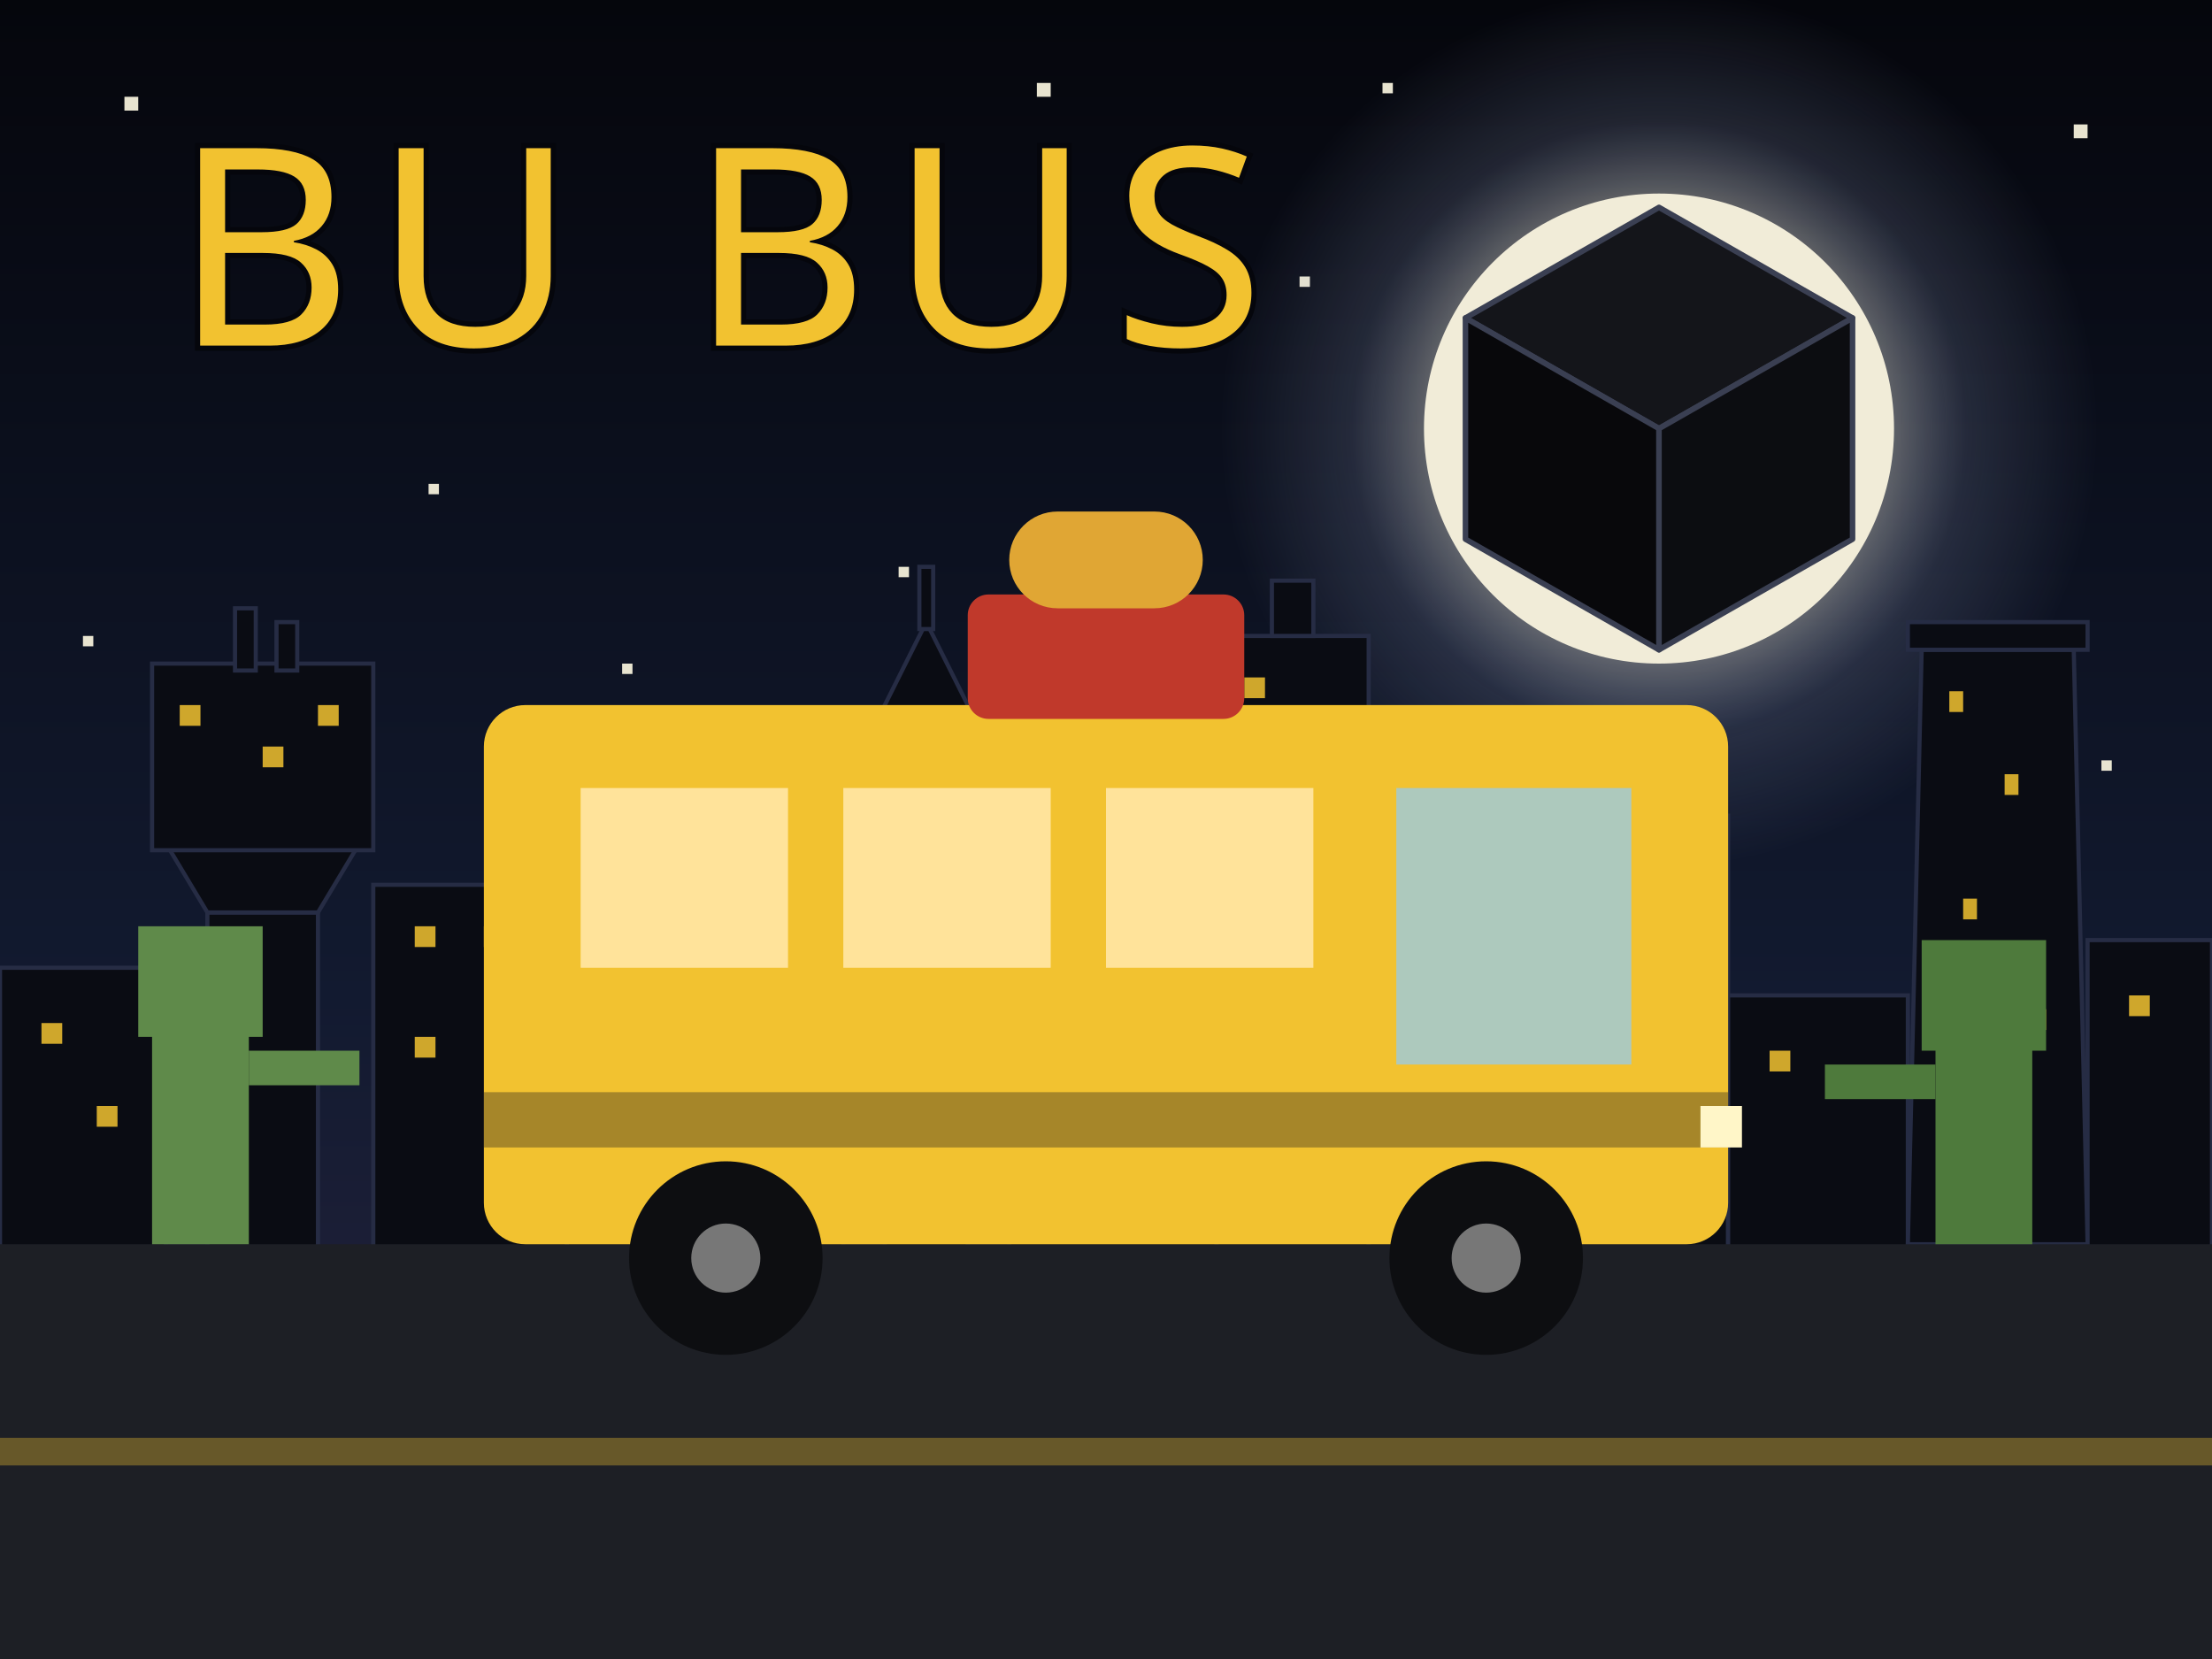
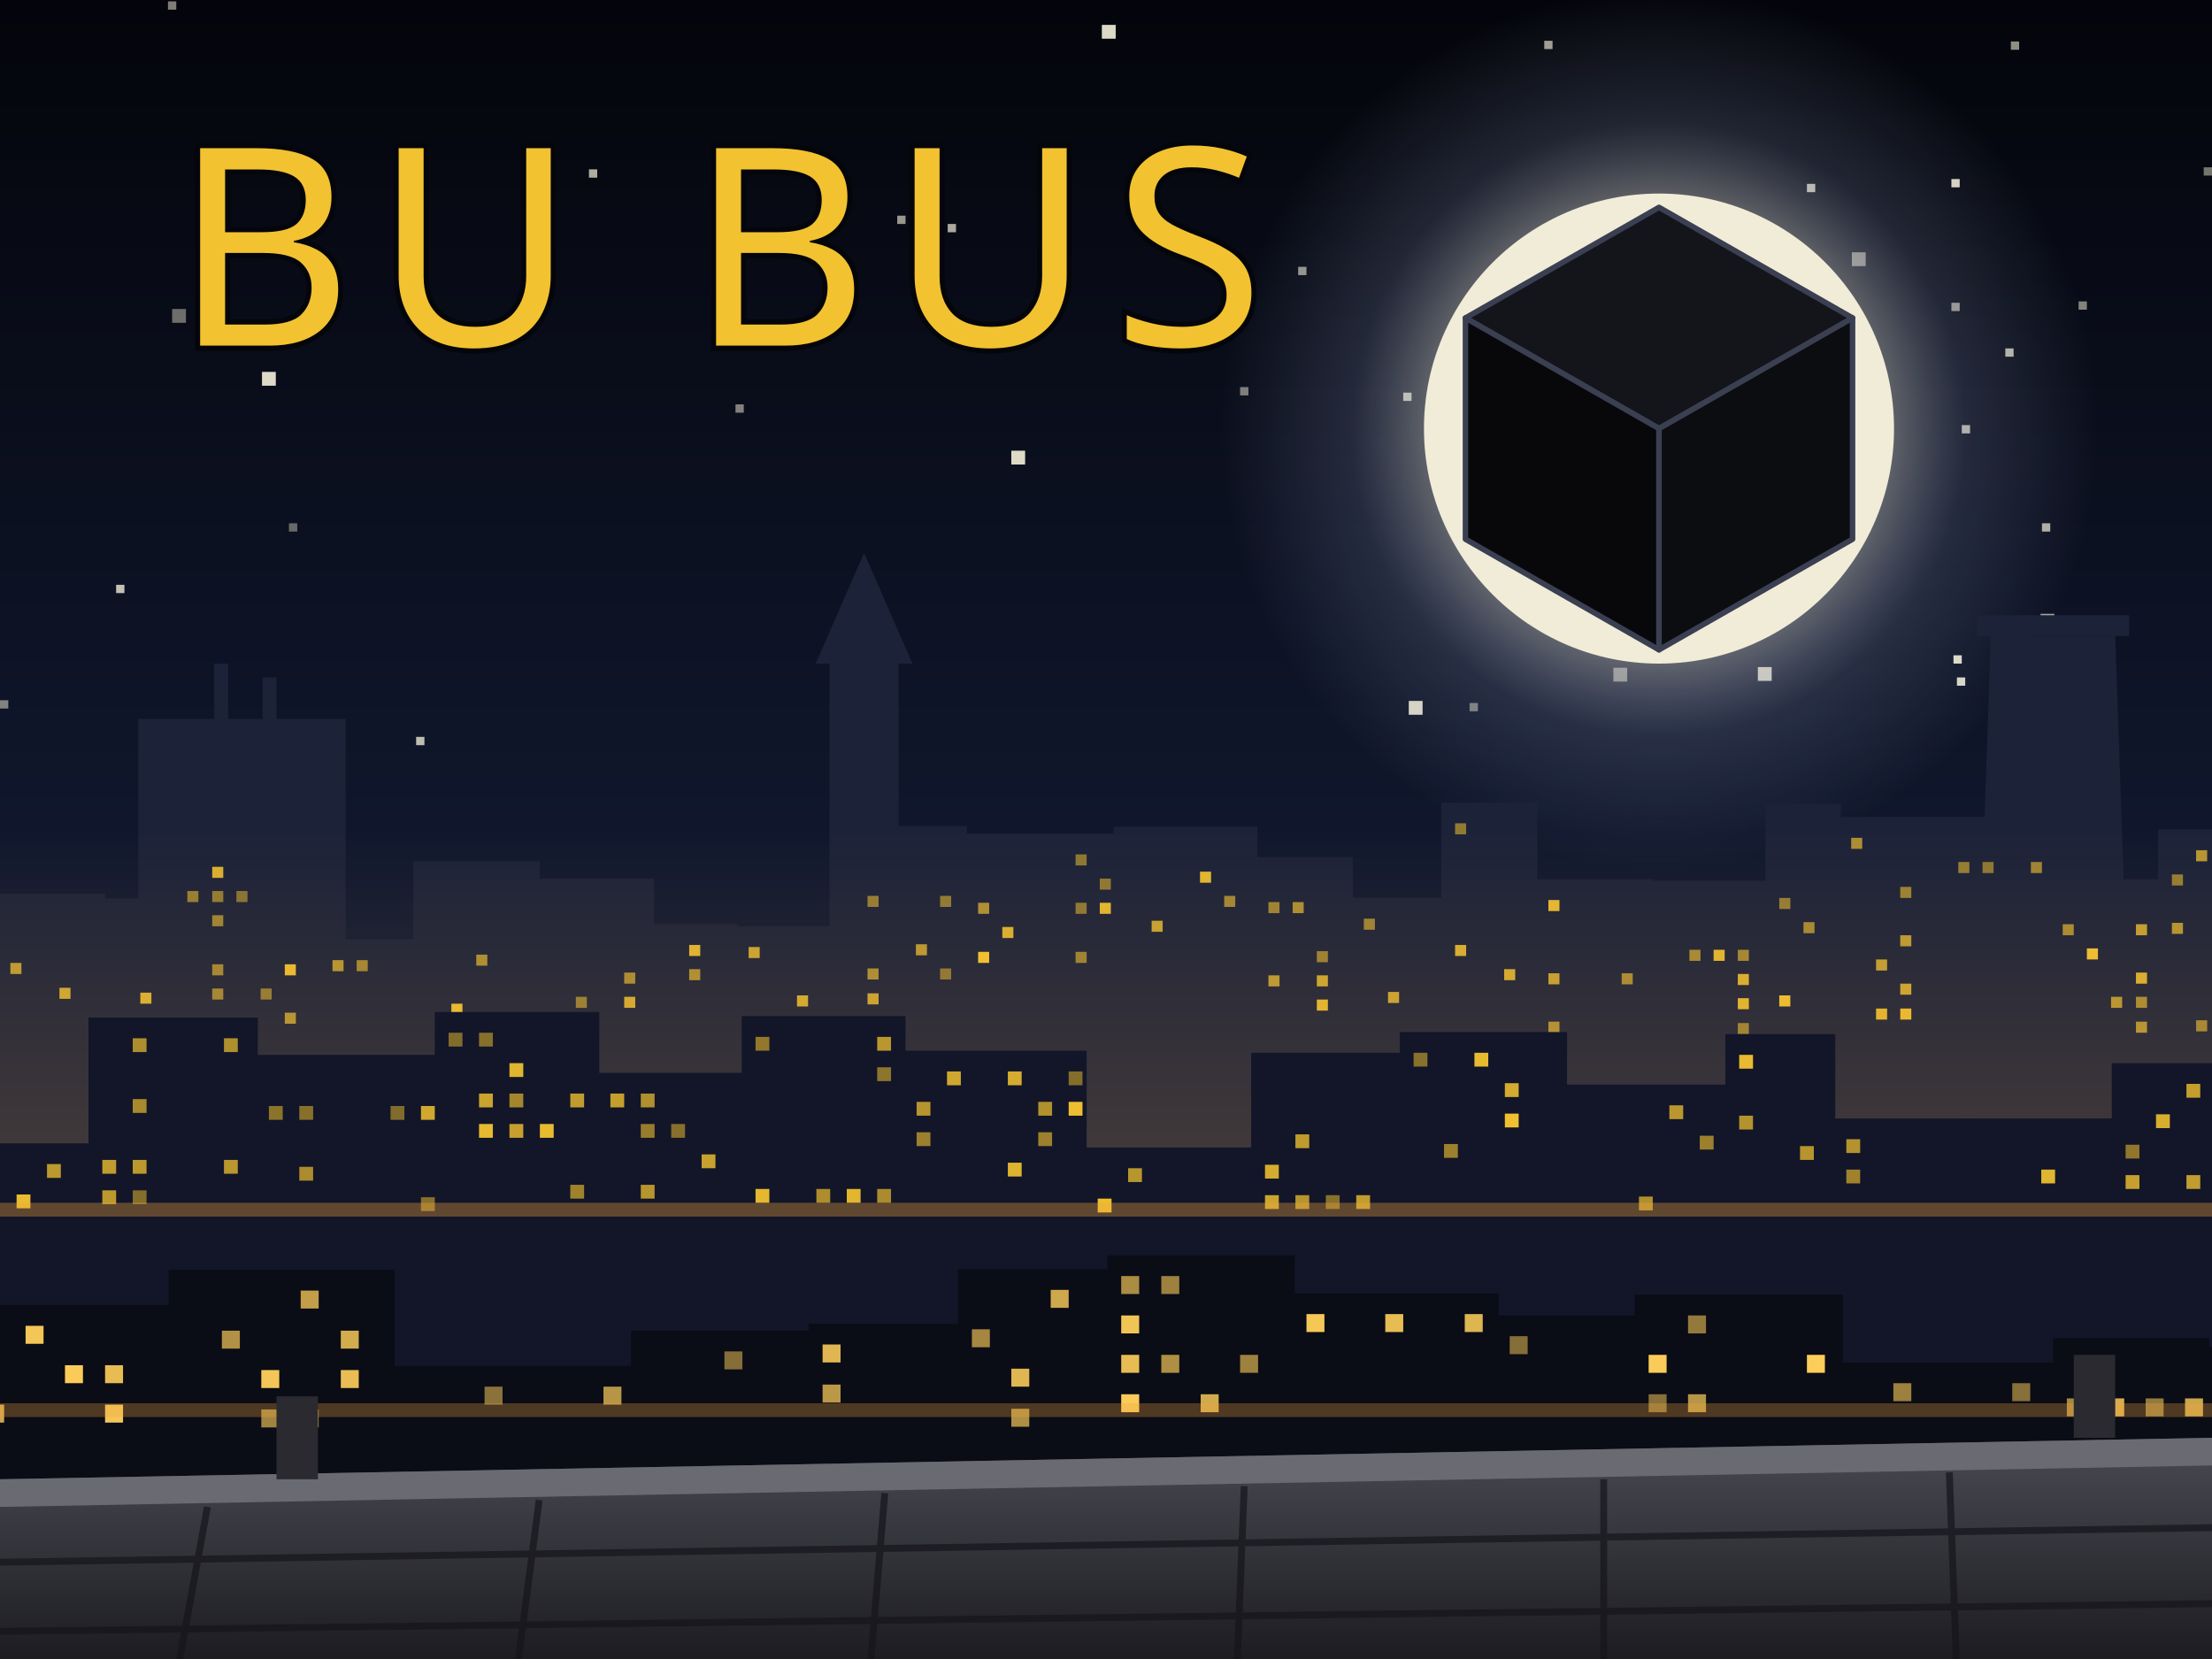
<svg xmlns="http://www.w3.org/2000/svg" viewBox="0 0 320 240">
  <defs>
    <linearGradient id="sky" x1="0" y1="0" x2="0" y2="1">
-       <stop offset="0" stop-color="#05060c" />
-       <stop offset=".6" stop-color="#121a30" />
-       <stop offset="1" stop-color="#2a2540" />
+       <stop offset="0" stop-color="#04050b" />
+       <stop offset=".55" stop-color="#111930" />
+       <stop offset="1" stop-color="#3a2f48" />
    </linearGradient>
    <radialGradient id="halo">
      <stop offset=".45" stop-color="#e8e4d0" stop-opacity=".55" />
      <stop offset=".7" stop-color="#9aa6c8" stop-opacity=".18" />
      <stop offset="1" stop-color="#9aa6c8" stop-opacity="0" />
    </radialGradient>
+     <linearGradient id="glow" x1="0" y1="0" x2="0" y2="1">
+       <stop offset="0" stop-color="#f2a640" stop-opacity="0" />
+       <stop offset="1" stop-color="#f2a640" stop-opacity=".22" />
+     </linearGradient>
+     <linearGradient id="wall" x1="0" y1="0" x2="0" y2="1">
+       <stop offset="0" stop-color="#4a4a52" />
+       <stop offset="1" stop-color="#1c1c22" />
+     </linearGradient>
  </defs>
  <rect width="320" height="240" fill="url(#sky)" />
  <g fill="#e8e4d0">
-     <rect x="18" y="14" width="2" height="2" />
-     <rect x="62" y="70" width="1.5" height="1.5" />
-     <rect x="150" y="12" width="2" height="2" />
-     <rect x="188" y="40" width="1.5" height="1.5" />
-     <rect x="300" y="18" width="2" height="2" />
-     <rect x="304" y="110" width="1.5" height="1.5" />
-     <rect x="130" y="82" width="1.5" height="1.5" />
-     <rect x="90" y="96" width="1.5" height="1.5" />
-     <rect x="176" y="96" width="2" height="2" />
-     <rect x="12" y="92" width="1.5" height="1.5" />
-     <rect x="284" y="130" width="1.5" height="1.5" />
-     <rect x="200" y="12" width="1.5" height="1.5" />
+     <rect x="0.0" y="101.3" width="1.2" height="1.2" opacity="0.53" />
+     <rect x="233.4" y="58.6" width="1.2" height="1.2" opacity="0.85" />
+     <rect x="241.6" y="59.7" width="1.2" height="1.2" opacity="0.78" />
+     <rect x="261.4" y="26.6" width="1.2" height="1.2" opacity="0.82" />
+     <rect x="223.4" y="5.9" width="1.2" height="1.2" opacity="0.68" />
+     <rect x="295.2" y="88.8" width="2" height="2" opacity="0.71" />
+     <rect x="295.4" y="75.7" width="1.2" height="1.2" opacity="0.75" />
+     <rect x="291.8" y="99.9" width="1.2" height="1.2" opacity="0.60" />
+     <rect x="267.9" y="36.5" width="2" height="2" opacity="0.58" />
+     <rect x="137.1" y="32.4" width="1.2" height="1.2" opacity="0.73" />
+     <rect x="233.4" y="96.6" width="2" height="2" opacity="0.56" />
+     <rect x="179.4" y="56.0" width="1.2" height="1.2" opacity="0.52" />
+     <rect x="290.9" y="6.0" width="1.2" height="1.2" opacity="0.61" />
+     <rect x="212.6" y="101.7" width="1.2" height="1.2" opacity="0.50" />
+     <rect x="129.8" y="31.2" width="1.2" height="1.2" opacity="0.65" />
+     <rect x="106.4" y="58.5" width="1.2" height="1.2" opacity="0.54" />
+     <rect x="290.1" y="50.4" width="1.2" height="1.2" opacity="0.78" />
+     <rect x="203.0" y="56.8" width="1.2" height="1.2" opacity="0.81" />
+     <rect x="300.7" y="43.6" width="1.2" height="1.2" opacity="0.55" />
+     <rect x="187.8" y="38.6" width="1.2" height="1.2" opacity="0.63" />
+     <rect x="254.3" y="96.5" width="2" height="2" opacity="0.89" />
+     <rect x="24.9" y="44.7" width="2" height="2" opacity="0.45" />
+     <rect x="318.8" y="24.2" width="1.2" height="1.2" opacity="0.49" />
+     <rect x="146.3" y="65.2" width="2" height="2" opacity="0.95" />
+     <rect x="283.1" y="98.0" width="1.2" height="1.2" opacity="0.94" />
+     <rect x="243.6" y="30.3" width="2" height="2" opacity="0.55" />
+     <rect x="24.3" y="0.2" width="1.2" height="1.2" opacity="0.54" />
+     <rect x="237.2" y="53.8" width="1.2" height="1.2" opacity="0.54" />
+     <rect x="282.3" y="25.9" width="1.2" height="1.2" opacity="0.94" />
+     <rect x="37.9" y="53.8" width="2" height="2" opacity="0.95" />
+     <rect x="203.8" y="101.4" width="2" height="2" opacity="0.94" />
+     <rect x="60.2" y="106.6" width="1.2" height="1.2" opacity="0.81" />
+     <rect x="85.2" y="24.5" width="1.2" height="1.2" opacity="0.74" />
+     <rect x="16.8" y="84.6" width="1.2" height="1.2" opacity="0.83" />
+     <rect x="159.4" y="3.6" width="2" height="2" opacity="0.95" />
+     <rect x="41.8" y="75.7" width="1.2" height="1.2" opacity="0.42" />
+     <rect x="282.6" y="94.8" width="1.2" height="1.2" opacity="0.97" />
+     <rect x="244.8" y="46.2" width="1.2" height="1.2" opacity="0.84" />
+     <rect x="282.3" y="43.8" width="1.2" height="1.2" opacity="0.64" />
+     <rect x="283.8" y="61.5" width="1.2" height="1.2" opacity="0.77" />
  </g>
  <circle cx="240" cy="62" r="64" fill="url(#halo)" />
  <circle cx="240" cy="62" r="34" fill="#f1ecd8" />
  <g stroke="#3a3f52" stroke-width=".8" stroke-linejoin="round">
    <polygon points="240,30 268,46 240,62 212,46" fill="#14151a" />
    <polygon points="212,46 240,62 240,94 212,78" fill="#08080b" />
    <polygon points="240,62 268,46 268,78 240,94" fill="#0c0d11" />
  </g>
-   <g fill="#0a0c13" stroke="#262c44" stroke-width=".6">
-     <rect x="30" y="132" width="16" height="50" />
-     <polygon points="30,132 24,122 52,122 46,132" />
-     <rect x="22" y="96" width="32" height="27" />
-     <rect x="34" y="88" width="3" height="9" />
-     <rect x="40" y="90" width="3" height="7" />
-     <rect x="0" y="140" width="24" height="42" />
-     <rect x="54" y="128" width="28" height="54" />
-     <rect x="82" y="112" width="22" height="70" />
-     <rect x="104" y="120" width="18" height="62" />
-     <polygon points="104,120 113,110 122,120" />
-     <rect x="128" y="106" width="12" height="76" />
-     <polygon points="126,106 134,90 142,106" />
-     <rect x="133" y="82" width="2" height="9" />
-     <rect x="146" y="100" width="30" height="82" />
-     <rect x="176" y="92" width="22" height="90" />
-     <rect x="184" y="84" width="6" height="8" />
-     <rect x="198" y="108" width="30" height="74" />
-     <rect x="228" y="118" width="22" height="64" />
-     <rect x="250" y="144" width="26" height="38" />
-     <polygon points="276,180 278,94 300,94 302,180" />
-     <rect x="276" y="90" width="26" height="4" />
-     <rect x="302" y="136" width="18" height="46" />
-   </g>
-   <g fill="#f2c230" opacity=".85">
-     <rect x="26" y="102" width="3" height="3" />
-     <rect x="38" y="108" width="3" height="3" />
-     <rect x="46" y="102" width="3" height="3" />
-     <rect x="34" y="140" width="3" height="3" />
-     <rect x="6" y="148" width="3" height="3" />
-     <rect x="14" y="160" width="3" height="3" />
-     <rect x="60" y="134" width="3" height="3" />
-     <rect x="70" y="134" width="3" height="3" />
-     <rect x="60" y="150" width="3" height="3" />
-     <rect x="74" y="160" width="3" height="3" />
-     <rect x="88" y="118" width="3" height="3" />
-     <rect x="96" y="128" width="3" height="3" />
-     <rect x="152" y="106" width="3" height="3" />
-     <rect x="166" y="112" width="3" height="3" />
-     <rect x="180" y="98" width="3" height="3" />
-     <rect x="190" y="110" width="3" height="3" />
-     <rect x="204" y="114" width="3" height="3" />
-     <rect x="218" y="122" width="3" height="3" />
-     <rect x="234" y="124" width="3" height="3" />
-     <rect x="108" y="128" width="3" height="3" />
-     <rect x="114" y="140" width="3" height="3" />
-     <rect x="146" y="140" width="3" height="3" />
-     <rect x="160" y="140" width="3" height="3" />
-     <rect x="180" y="130" width="3" height="3" />
-     <rect x="188" y="144" width="3" height="3" />
-     <rect x="204" y="146" width="3" height="3" />
-     <rect x="216" y="146" width="3" height="3" />
-     <rect x="234" y="138" width="3" height="3" />
-     <rect x="242" y="150" width="3" height="3" />
-     <rect x="256" y="152" width="3" height="3" />
-     <rect x="282" y="100" width="2" height="3" />
-     <rect x="290" y="112" width="2" height="3" />
-     <rect x="284" y="130" width="2" height="3" />
-     <rect x="294" y="146" width="2" height="3" />
-     <rect x="308" y="144" width="3" height="3" />
-   </g>
-   <rect y="180" width="320" height="60" fill="#1d1f25" />
-   <rect y="208" width="320" height="4" fill="#f2c230" opacity=".35" />
-   <g transform="translate(0,30)">
-     <rect x="70" y="72" width="180" height="78" rx="6" fill="#f2c230" />
-     <rect x="70" y="128" width="180" height="8" fill="#16181d" opacity=".35" />
-     <rect x="84" y="84" width="30" height="26" fill="#ffe39a" />
-     <rect x="122" y="84" width="30" height="26" fill="#ffe39a" />
-     <rect x="160" y="84" width="30" height="26" fill="#ffe39a" />
-     <rect x="202" y="84" width="34" height="40" fill="#9ccbe0" opacity=".8" />
-     <rect x="140" y="56" width="40" height="18" rx="3" fill="#c0392b" />
-     <rect x="146" y="44" width="28" height="14" rx="7" fill="#e0a634" />
-     <rect x="246" y="130" width="6" height="6" fill="#fff6c8" />
-     <circle cx="105" cy="152" r="14" fill="#0d0e11" />
-     <circle cx="105" cy="152" r="5" fill="#777" />
-     <circle cx="215" cy="152" r="14" fill="#0d0e11" />
-     <circle cx="215" cy="152" r="5" fill="#777" />
-     <g fill="#5f8a4a">
-       <rect x="22" y="118" width="14" height="32" />
-       <rect x="20" y="104" width="18" height="16" />
-       <rect x="36" y="122" width="16" height="5" />
-     </g>
-     <g fill="#4e7a3c">
-       <rect x="280" y="120" width="14" height="30" />
-       <rect x="278" y="106" width="18" height="16" />
-       <rect x="264" y="124" width="16" height="5" />
-     </g>
-   </g>
+   <g fill="#1c2238">
+     <rect x="20" y="104" width="30" height="40" />
+     <rect x="26" y="124" width="18" height="30" />
+     <rect x="31" y="96" width="2" height="9" />
+     <rect x="38" y="98" width="2" height="7" />
+     <polygon points="286,150 288,92 306,92 308,150" />
+     <rect x="286" y="89" width="22" height="3" />
+     <rect x="120" y="96" width="10" height="60" />
+     <polygon points="118,96 125,80 132,96" />
+   </g>
+   <g fill="#1c2238">
+     <rect x="-4.0" y="129.3" width="19.2" height="110.7" />
+     <rect x="14.8" y="130.0" width="10.7" height="110.0" />
+     <rect x="25.1" y="122.4" width="21.3" height="117.6" />
+     <rect x="46.1" y="135.9" width="14.2" height="104.1" />
+     <rect x="59.8" y="124.6" width="18.3" height="115.4" />
+     <rect x="77.8" y="127.1" width="16.8" height="112.9" />
+     <rect x="94.2" y="133.7" width="12.5" height="106.3" />
+     <rect x="106.3" y="134.0" width="17.6" height="106.0" />
+     <rect x="123.5" y="119.5" width="16.4" height="120.5" />
+     <rect x="139.5" y="120.6" width="22.0" height="119.4" />
+     <rect x="161.1" y="119.6" width="20.8" height="120.4" />
+     <rect x="181.5" y="124.0" width="14.2" height="116.0" />
+     <rect x="195.3" y="129.9" width="13.7" height="110.1" />
+     <rect x="208.5" y="116.1" width="13.9" height="123.9" />
+     <rect x="222.0" y="127.2" width="17.2" height="112.8" />
+     <rect x="238.8" y="127.4" width="16.9" height="112.6" />
+     <rect x="255.4" y="116.3" width="10.9" height="123.7" />
+     <rect x="265.8" y="118.2" width="12.3" height="121.8" />
+     <rect x="277.8" y="118.2" width="19.0" height="121.8" />
+     <rect x="296.4" y="127.2" width="16.2" height="112.8" />
+     <rect x="312.2" y="120.0" width="15.4" height="120.0" />
+   </g>
+   <g fill="#f2c230">
+     <rect x="1.5" y="139.3" width="1.6" height="1.6" opacity="0.75" />
+     <rect x="8.6" y="142.9" width="1.6" height="1.6" opacity="0.83" />
+     <rect x="20.3" y="143.6" width="1.6" height="1.6" opacity="0.89" />
+     <rect x="30.7" y="125.4" width="1.6" height="1.6" opacity="0.88" />
+     <rect x="27.1" y="128.9" width="1.6" height="1.6" opacity="0.57" />
+     <rect x="30.7" y="128.9" width="1.6" height="1.6" opacity="0.55" />
+     <rect x="34.2" y="128.9" width="1.6" height="1.6" opacity="0.50" />
+     <rect x="30.7" y="132.4" width="1.6" height="1.6" opacity="0.60" />
+     <rect x="30.7" y="139.5" width="1.6" height="1.6" opacity="0.62" />
+     <rect x="41.2" y="139.5" width="1.6" height="1.6" opacity="0.96" />
+     <rect x="30.7" y="143.0" width="1.6" height="1.6" opacity="0.61" />
+     <rect x="37.7" y="143.0" width="1.6" height="1.6" opacity="0.54" />
+     <rect x="41.2" y="146.5" width="1.6" height="1.6" opacity="0.71" />
+     <rect x="48.1" y="138.9" width="1.6" height="1.6" opacity="0.71" />
+     <rect x="51.6" y="138.9" width="1.6" height="1.6" opacity="0.62" />
+     <rect x="68.9" y="138.1" width="1.6" height="1.6" opacity="0.67" />
+     <rect x="65.3" y="145.2" width="1.6" height="1.6" opacity="0.96" />
+     <rect x="90.3" y="140.7" width="1.6" height="1.6" opacity="0.65" />
+     <rect x="83.3" y="144.2" width="1.6" height="1.6" opacity="0.57" />
+     <rect x="90.3" y="144.2" width="1.6" height="1.6" opacity="0.85" />
+     <rect x="83.3" y="147.7" width="1.6" height="1.6" opacity="0.61" />
+     <rect x="99.7" y="136.7" width="1.6" height="1.6" opacity="0.91" />
+     <rect x="99.7" y="140.2" width="1.6" height="1.6" opacity="0.67" />
+     <rect x="108.3" y="137.0" width="1.6" height="1.6" opacity="0.81" />
+     <rect x="115.3" y="144.0" width="1.6" height="1.6" opacity="0.85" />
+     <rect x="118.9" y="147.6" width="1.6" height="1.6" opacity="0.96" />
+     <rect x="125.5" y="129.6" width="1.6" height="1.6" opacity="0.56" />
+     <rect x="136.0" y="129.6" width="1.6" height="1.6" opacity="0.54" />
+     <rect x="132.5" y="136.6" width="1.6" height="1.6" opacity="0.73" />
+     <rect x="125.5" y="140.1" width="1.6" height="1.6" opacity="0.66" />
+     <rect x="136.0" y="140.1" width="1.6" height="1.6" opacity="0.52" />
+     <rect x="125.5" y="143.7" width="1.6" height="1.6" opacity="0.81" />
+     <rect x="155.6" y="123.6" width="1.6" height="1.6" opacity="0.53" />
+     <rect x="159.1" y="127.1" width="1.6" height="1.6" opacity="0.53" />
+     <rect x="141.5" y="130.6" width="1.6" height="1.6" opacity="0.68" />
+     <rect x="155.6" y="130.6" width="1.6" height="1.6" opacity="0.53" />
+     <rect x="159.1" y="130.6" width="1.6" height="1.6" opacity="0.92" />
+     <rect x="145.0" y="134.1" width="1.6" height="1.6" opacity="0.88" />
+     <rect x="141.5" y="137.7" width="1.6" height="1.6" opacity="1.00" />
+     <rect x="155.6" y="137.7" width="1.6" height="1.6" opacity="0.59" />
+     <rect x="173.6" y="126.1" width="1.6" height="1.6" opacity="0.92" />
+     <rect x="177.1" y="129.6" width="1.6" height="1.6" opacity="0.62" />
+     <rect x="166.6" y="133.2" width="1.6" height="1.6" opacity="0.79" />
+     <rect x="183.5" y="130.5" width="1.6" height="1.6" opacity="0.60" />
+     <rect x="187.0" y="130.5" width="1.6" height="1.6" opacity="0.67" />
+     <rect x="190.5" y="137.6" width="1.6" height="1.6" opacity="0.58" />
+     <rect x="183.5" y="141.1" width="1.6" height="1.6" opacity="0.74" />
+     <rect x="190.5" y="141.1" width="1.6" height="1.6" opacity="0.82" />
+     <rect x="190.5" y="144.6" width="1.6" height="1.6" opacity="0.92" />
+     <rect x="197.3" y="132.9" width="1.6" height="1.6" opacity="0.60" />
+     <rect x="200.8" y="143.5" width="1.6" height="1.6" opacity="0.81" />
+     <rect x="210.5" y="119.1" width="1.6" height="1.6" opacity="0.55" />
+     <rect x="210.5" y="136.7" width="1.6" height="1.6" opacity="0.87" />
+     <rect x="217.6" y="140.2" width="1.6" height="1.6" opacity="0.85" />
+     <rect x="224.0" y="130.2" width="1.6" height="1.6" opacity="0.93" />
+     <rect x="224.0" y="140.8" width="1.6" height="1.6" opacity="0.78" />
+     <rect x="234.6" y="140.8" width="1.6" height="1.6" opacity="0.65" />
+     <rect x="224.0" y="147.8" width="1.6" height="1.6" opacity="0.68" />
+     <rect x="244.4" y="137.4" width="1.6" height="1.6" opacity="0.64" />
+     <rect x="247.9" y="137.4" width="1.6" height="1.6" opacity="0.92" />
+     <rect x="251.4" y="137.4" width="1.6" height="1.6" opacity="0.62" />
+     <rect x="251.4" y="140.9" width="1.6" height="1.6" opacity="0.88" />
+     <rect x="251.4" y="144.4" width="1.6" height="1.6" opacity="0.91" />
+     <rect x="251.4" y="148.0" width="1.6" height="1.6" opacity="0.59" />
+     <rect x="257.4" y="129.9" width="1.6" height="1.6" opacity="0.56" />
+     <rect x="260.9" y="133.4" width="1.6" height="1.6" opacity="0.64" />
+     <rect x="257.4" y="144.0" width="1.6" height="1.6" opacity="0.97" />
+     <rect x="267.8" y="121.2" width="1.6" height="1.6" opacity="0.67" />
+     <rect x="274.9" y="128.3" width="1.6" height="1.6" opacity="0.59" />
+     <rect x="274.9" y="135.3" width="1.6" height="1.6" opacity="0.74" />
+     <rect x="271.4" y="138.8" width="1.6" height="1.6" opacity="0.77" />
+     <rect x="274.9" y="142.3" width="1.6" height="1.6" opacity="0.82" />
+     <rect x="271.4" y="145.9" width="1.6" height="1.6" opacity="0.92" />
+     <rect x="274.9" y="145.9" width="1.6" height="1.6" opacity="0.96" />
+     <rect x="283.3" y="124.7" width="1.6" height="1.6" opacity="0.56" />
+     <rect x="286.8" y="124.7" width="1.6" height="1.6" opacity="0.53" />
+     <rect x="293.8" y="124.7" width="1.6" height="1.6" opacity="0.61" />
+     <rect x="298.4" y="133.7" width="1.6" height="1.6" opacity="0.65" />
+     <rect x="309.0" y="133.7" width="1.6" height="1.6" opacity="0.78" />
+     <rect x="301.9" y="137.2" width="1.6" height="1.6" opacity="0.98" />
+     <rect x="309.0" y="140.7" width="1.6" height="1.6" opacity="0.88" />
+     <rect x="305.4" y="144.2" width="1.6" height="1.6" opacity="0.71" />
+     <rect x="309.0" y="144.2" width="1.6" height="1.6" opacity="0.65" />
+     <rect x="309.0" y="147.8" width="1.6" height="1.6" opacity="0.70" />
+     <rect x="317.7" y="123.0" width="1.6" height="1.6" opacity="0.72" />
+     <rect x="314.2" y="126.5" width="1.6" height="1.6" opacity="0.56" />
+     <rect x="321.2" y="126.5" width="1.6" height="1.6" opacity="0.64" />
+     <rect x="314.2" y="133.5" width="1.6" height="1.6" opacity="0.71" />
+     <rect x="324.7" y="137.1" width="1.6" height="1.6" opacity="0.61" />
+     <rect x="321.2" y="140.6" width="1.6" height="1.6" opacity="0.97" />
+     <rect x="324.7" y="140.6" width="1.6" height="1.6" opacity="0.55" />
+     <rect x="317.7" y="147.6" width="1.6" height="1.6" opacity="0.62" />
+     <rect x="321.2" y="147.6" width="1.6" height="1.6" opacity="0.68" />
+   </g>
+   <rect y="120" width="320" height="60" fill="url(#glow)" />
+   <g fill="#121628">
+     <rect x="-4.0" y="165.4" width="17.2" height="74.6" />
+     <rect x="12.8" y="147.2" width="24.5" height="92.8" />
+     <rect x="36.9" y="152.6" width="26.4" height="87.4" />
+     <rect x="62.9" y="146.4" width="23.8" height="93.6" />
+     <rect x="86.3" y="155.2" width="21.4" height="84.8" />
+     <rect x="107.3" y="147.0" width="23.7" height="93.0" />
+     <rect x="130.6" y="152.0" width="26.6" height="88.0" />
+     <rect x="156.8" y="166.0" width="24.6" height="74.0" />
+     <rect x="181.0" y="152.3" width="21.9" height="87.7" />
+     <rect x="202.5" y="149.3" width="24.2" height="90.7" />
+     <rect x="226.3" y="156.9" width="23.7" height="83.1" />
+     <rect x="249.6" y="149.6" width="15.9" height="90.4" />
+     <rect x="265.1" y="161.8" width="19.8" height="78.2" />
+     <rect x="284.5" y="161.8" width="21.4" height="78.2" />
+     <rect x="305.5" y="153.8" width="28.2" height="86.2" />
+   </g>
+   <g fill="#f2c230">
+     <rect x="-2.0" y="168.4" width="2" height="2" opacity="0.76" />
+     <rect x="6.8" y="168.4" width="2" height="2" opacity="0.76" />
+     <rect x="2.4" y="172.8" width="2" height="2" opacity="0.96" />
+     <rect x="19.2" y="150.2" width="2" height="2" opacity="0.69" />
+     <rect x="32.4" y="150.2" width="2" height="2" opacity="0.70" />
+     <rect x="19.2" y="159.0" width="2" height="2" opacity="0.67" />
+     <rect x="14.8" y="167.8" width="2" height="2" opacity="0.78" />
+     <rect x="19.2" y="167.8" width="2" height="2" opacity="0.76" />
+     <rect x="32.4" y="167.8" width="2" height="2" opacity="0.75" />
+     <rect x="14.8" y="172.2" width="2" height="2" opacity="0.76" />
+     <rect x="19.2" y="172.2" width="2" height="2" opacity="0.51" />
+     <rect x="38.9" y="160.0" width="2" height="2" opacity="0.54" />
+     <rect x="43.3" y="160.0" width="2" height="2" opacity="0.52" />
+     <rect x="56.5" y="160.0" width="2" height="2" opacity="0.50" />
+     <rect x="60.9" y="160.0" width="2" height="2" opacity="0.85" />
+     <rect x="43.3" y="168.8" width="2" height="2" opacity="0.68" />
+     <rect x="60.9" y="173.2" width="2" height="2" opacity="0.52" />
+     <rect x="64.9" y="149.4" width="2" height="2" opacity="0.50" />
+     <rect x="69.3" y="149.4" width="2" height="2" opacity="0.52" />
+     <rect x="73.7" y="153.8" width="2" height="2" opacity="0.92" />
+     <rect x="69.3" y="158.2" width="2" height="2" opacity="0.82" />
+     <rect x="73.7" y="158.2" width="2" height="2" opacity="0.65" />
+     <rect x="82.5" y="158.2" width="2" height="2" opacity="0.78" />
+     <rect x="69.3" y="162.6" width="2" height="2" opacity="0.95" />
+     <rect x="73.7" y="162.6" width="2" height="2" opacity="0.80" />
+     <rect x="78.1" y="162.6" width="2" height="2" opacity="0.95" />
+     <rect x="82.5" y="171.4" width="2" height="2" opacity="0.63" />
+     <rect x="88.3" y="158.2" width="2" height="2" opacity="0.79" />
+     <rect x="92.7" y="158.2" width="2" height="2" opacity="0.70" />
+     <rect x="92.7" y="162.6" width="2" height="2" opacity="0.59" />
+     <rect x="97.1" y="162.6" width="2" height="2" opacity="0.52" />
+     <rect x="101.5" y="167.0" width="2" height="2" opacity="0.81" />
+     <rect x="92.7" y="171.4" width="2" height="2" opacity="0.73" />
+     <rect x="109.3" y="150.0" width="2" height="2" opacity="0.57" />
+     <rect x="126.9" y="150.0" width="2" height="2" opacity="0.75" />
+     <rect x="126.9" y="154.4" width="2" height="2" opacity="0.55" />
+     <rect x="109.3" y="172.0" width="2" height="2" opacity="0.94" />
+     <rect x="118.1" y="172.0" width="2" height="2" opacity="0.69" />
+     <rect x="122.5" y="172.0" width="2" height="2" opacity="0.93" />
+     <rect x="126.9" y="172.0" width="2" height="2" opacity="0.68" />
+     <rect x="137.0" y="155.0" width="2" height="2" opacity="0.84" />
+     <rect x="145.8" y="155.0" width="2" height="2" opacity="0.87" />
+     <rect x="154.6" y="155.0" width="2" height="2" opacity="0.51" />
+     <rect x="132.6" y="159.4" width="2" height="2" opacity="0.73" />
+     <rect x="150.2" y="159.4" width="2" height="2" opacity="0.71" />
+     <rect x="154.6" y="159.4" width="2" height="2" opacity="0.98" />
+     <rect x="132.6" y="163.8" width="2" height="2" opacity="0.62" />
+     <rect x="150.2" y="163.8" width="2" height="2" opacity="0.62" />
+     <rect x="145.8" y="168.2" width="2" height="2" opacity="0.91" />
+     <rect x="163.2" y="169.0" width="2" height="2" opacity="0.74" />
+     <rect x="158.8" y="173.4" width="2" height="2" opacity="0.98" />
+     <rect x="187.4" y="164.1" width="2" height="2" opacity="0.77" />
+     <rect x="183.0" y="168.5" width="2" height="2" opacity="0.87" />
+     <rect x="183.0" y="172.9" width="2" height="2" opacity="0.83" />
+     <rect x="187.4" y="172.9" width="2" height="2" opacity="0.73" />
+     <rect x="191.8" y="172.9" width="2" height="2" opacity="0.52" />
+     <rect x="196.2" y="172.9" width="2" height="2" opacity="0.78" />
+     <rect x="204.5" y="152.3" width="2" height="2" opacity="0.53" />
+     <rect x="213.3" y="152.3" width="2" height="2" opacity="0.95" />
+     <rect x="217.7" y="156.7" width="2" height="2" opacity="0.87" />
+     <rect x="217.7" y="161.1" width="2" height="2" opacity="0.99" />
+     <rect x="208.9" y="165.5" width="2" height="2" opacity="0.62" />
+     <rect x="241.5" y="159.9" width="2" height="2" opacity="0.75" />
+     <rect x="245.9" y="164.3" width="2" height="2" opacity="0.62" />
+     <rect x="237.1" y="173.1" width="2" height="2" opacity="0.70" />
+     <rect x="251.6" y="152.6" width="2" height="2" opacity="0.95" />
+     <rect x="251.6" y="161.4" width="2" height="2" opacity="0.72" />
+     <rect x="260.4" y="165.8" width="2" height="2" opacity="0.73" />
+     <rect x="267.1" y="164.8" width="2" height="2" opacity="0.72" />
+     <rect x="267.1" y="169.2" width="2" height="2" opacity="0.63" />
+     <rect x="295.3" y="169.2" width="2" height="2" opacity="0.92" />
+     <rect x="316.3" y="156.8" width="2" height="2" opacity="0.79" />
+     <rect x="311.9" y="161.2" width="2" height="2" opacity="0.88" />
+     <rect x="320.7" y="161.2" width="2" height="2" opacity="0.85" />
+     <rect x="307.5" y="165.6" width="2" height="2" opacity="0.56" />
+     <rect x="320.7" y="165.6" width="2" height="2" opacity="0.57" />
+     <rect x="307.5" y="170.0" width="2" height="2" opacity="0.80" />
+     <rect x="316.3" y="170.0" width="2" height="2" opacity="0.78" />
+   </g>
+   <rect y="174" width="320" height="2" fill="#f2a640" opacity=".35" />
+   <g fill="#0a0c16">
+     <rect x="-4.0" y="188.8" width="28.8" height="51.2" />
+     <rect x="24.4" y="183.7" width="32.7" height="56.3" />
+     <rect x="56.7" y="197.6" width="35.0" height="42.4" />
+     <rect x="91.3" y="192.5" width="26.1" height="47.5" />
+     <rect x="117.0" y="191.5" width="22.0" height="48.5" />
+     <rect x="138.6" y="183.6" width="22.1" height="56.4" />
+     <rect x="160.2" y="181.6" width="27.1" height="58.4" />
+     <rect x="187.0" y="187.1" width="29.8" height="52.9" />
+     <rect x="216.4" y="190.3" width="20.5" height="49.7" />
+     <rect x="236.5" y="187.3" width="30.1" height="52.7" />
+     <rect x="266.2" y="197.1" width="31.2" height="42.9" />
+     <rect x="297.0" y="193.6" width="22.6" height="46.4" />
+     <rect x="319.2" y="194.8" width="29.1" height="45.2" />
+   </g>
+   <g fill="#ffcf5a">
+     <rect x="3.7" y="191.8" width="2.6" height="2.6" opacity="0.95" />
+     <rect x="9.4" y="197.5" width="2.6" height="2.6" opacity="0.98" />
+     <rect x="15.2" y="197.5" width="2.6" height="2.6" opacity="0.90" />
+     <rect x="-2.0" y="203.2" width="2.6" height="2.6" opacity="0.79" />
+     <rect x="15.2" y="203.2" width="2.6" height="2.6" opacity="0.95" />
+     <rect x="43.5" y="186.7" width="2.6" height="2.6" opacity="0.75" />
+     <rect x="32.1" y="192.5" width="2.6" height="2.6" opacity="0.68" />
+     <rect x="49.3" y="192.5" width="2.6" height="2.6" opacity="0.82" />
+     <rect x="37.8" y="198.2" width="2.6" height="2.6" opacity="0.95" />
+     <rect x="49.3" y="198.2" width="2.6" height="2.6" opacity="0.91" />
+     <rect x="37.8" y="203.9" width="2.6" height="2.6" opacity="0.61" />
+     <rect x="43.5" y="203.9" width="2.6" height="2.6" opacity="0.67" />
+     <rect x="70.1" y="200.6" width="2.6" height="2.6" opacity="0.52" />
+     <rect x="87.3" y="200.6" width="2.6" height="2.6" opacity="0.70" />
+     <rect x="104.8" y="195.5" width="2.6" height="2.6" opacity="0.50" />
+     <rect x="119.0" y="194.5" width="2.6" height="2.6" opacity="0.87" />
+     <rect x="119.0" y="200.3" width="2.6" height="2.6" opacity="0.72" />
+     <rect x="152.0" y="186.6" width="2.6" height="2.6" opacity="0.80" />
+     <rect x="140.6" y="192.3" width="2.6" height="2.6" opacity="0.63" />
+     <rect x="146.3" y="198.0" width="2.6" height="2.6" opacity="0.87" />
+     <rect x="146.3" y="203.8" width="2.6" height="2.6" opacity="0.67" />
+     <rect x="162.2" y="184.6" width="2.6" height="2.6" opacity="0.66" />
+     <rect x="168.0" y="184.6" width="2.6" height="2.6" opacity="0.60" />
+     <rect x="162.2" y="190.3" width="2.6" height="2.6" opacity="0.94" />
+     <rect x="162.2" y="196.0" width="2.6" height="2.6" opacity="0.90" />
+     <rect x="168.0" y="196.0" width="2.6" height="2.6" opacity="0.67" />
+     <rect x="179.4" y="196.0" width="2.6" height="2.6" opacity="0.60" />
+     <rect x="162.2" y="201.7" width="2.6" height="2.6" opacity="0.98" />
+     <rect x="173.7" y="201.7" width="2.6" height="2.6" opacity="0.81" />
+     <rect x="189.0" y="190.1" width="2.6" height="2.6" opacity="0.96" />
+     <rect x="200.4" y="190.1" width="2.6" height="2.6" opacity="0.90" />
+     <rect x="211.9" y="190.1" width="2.6" height="2.6" opacity="0.86" />
+     <rect x="218.4" y="193.3" width="2.6" height="2.6" opacity="0.50" />
+     <rect x="244.2" y="190.3" width="2.6" height="2.6" opacity="0.56" />
+     <rect x="238.5" y="196.0" width="2.6" height="2.6" opacity="0.98" />
+     <rect x="261.4" y="196.0" width="2.6" height="2.6" opacity="0.99" />
+     <rect x="238.5" y="201.7" width="2.6" height="2.6" opacity="0.51" />
+     <rect x="244.2" y="201.7" width="2.6" height="2.6" opacity="0.70" />
+     <rect x="273.9" y="200.1" width="2.6" height="2.6" opacity="0.59" />
+     <rect x="291.1" y="200.1" width="2.6" height="2.6" opacity="0.51" />
+     <rect x="299.0" y="202.3" width="2.6" height="2.6" opacity="0.63" />
+     <rect x="304.7" y="202.3" width="2.6" height="2.6" opacity="0.83" />
+     <rect x="310.4" y="202.3" width="2.6" height="2.6" opacity="0.56" />
+     <rect x="316.1" y="202.3" width="2.6" height="2.6" opacity="0.78" />
+     <rect x="332.6" y="197.8" width="2.6" height="2.6" opacity="0.56" />
+     <rect x="338.3" y="197.8" width="2.6" height="2.6" opacity="0.88" />
+     <rect x="338.3" y="203.5" width="2.6" height="2.6" opacity="0.61" />
+     <rect x="344.1" y="203.5" width="2.6" height="2.6" opacity="0.60" />
+   </g>
+   <rect y="203" width="320" height="2" fill="#f2a640" opacity=".3" />
+   <polygon points="0,214 320,208 320,240 0,240" fill="url(#wall)" />
+   <polygon points="0,214 320,208 320,212 0,218" fill="#6a6a72" />
+   <g stroke="#14141a" stroke-width="1" opacity=".7">
+     <line x1="0" y1="226" x2="320" y2="221" />
+     <line x1="0" y1="236" x2="320" y2="232" />
+     <line x1="30" y1="218" x2="26" y2="240" />
+     <line x1="78" y1="217" x2="75" y2="240" />
+     <line x1="128" y1="216" x2="126" y2="240" />
+     <line x1="180" y1="215" x2="179" y2="240" />
+     <line x1="232" y1="214" x2="232" y2="240" />
+     <line x1="282" y1="213" x2="283" y2="240" />
+   </g>
+   <rect x="300" y="196" width="6" height="12" fill="#2a2a30" />
+   <rect x="40" y="202" width="6" height="12" fill="#2a2a30" />
  <text x="104" y="50" text-anchor="middle" font-family="Impact, 'Arial Black', sans-serif" font-size="40" fill="#f2c230" letter-spacing="3" stroke="#05060c" stroke-width="1.5" paint-order="stroke">BU BUS</text>
</svg>
